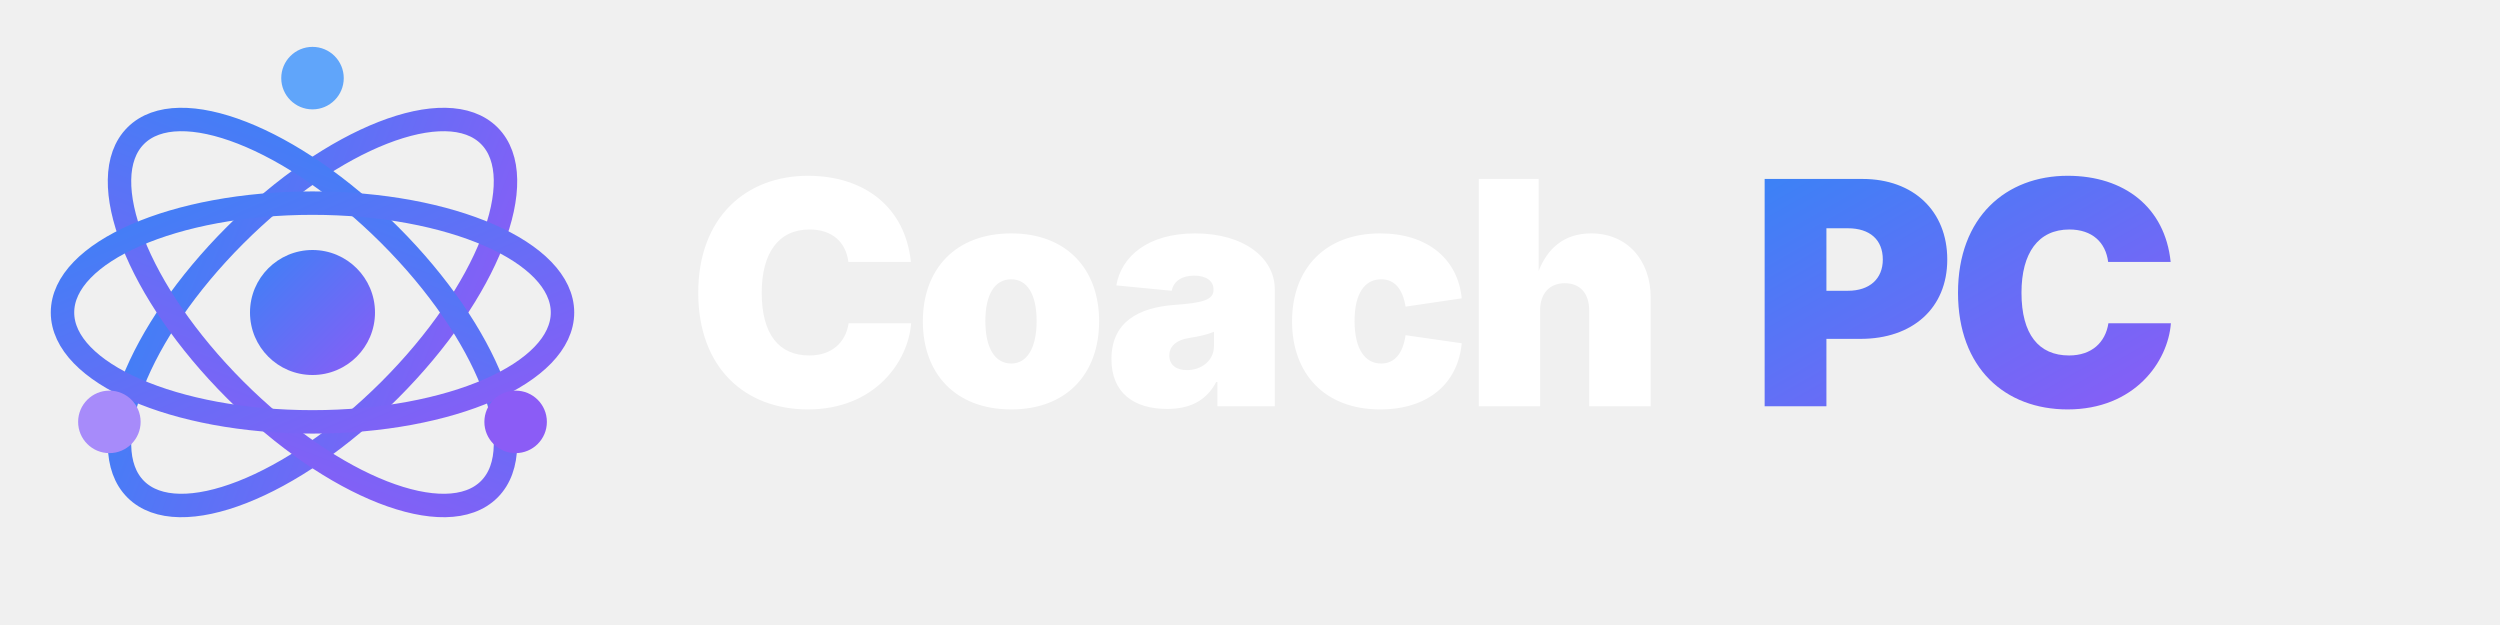
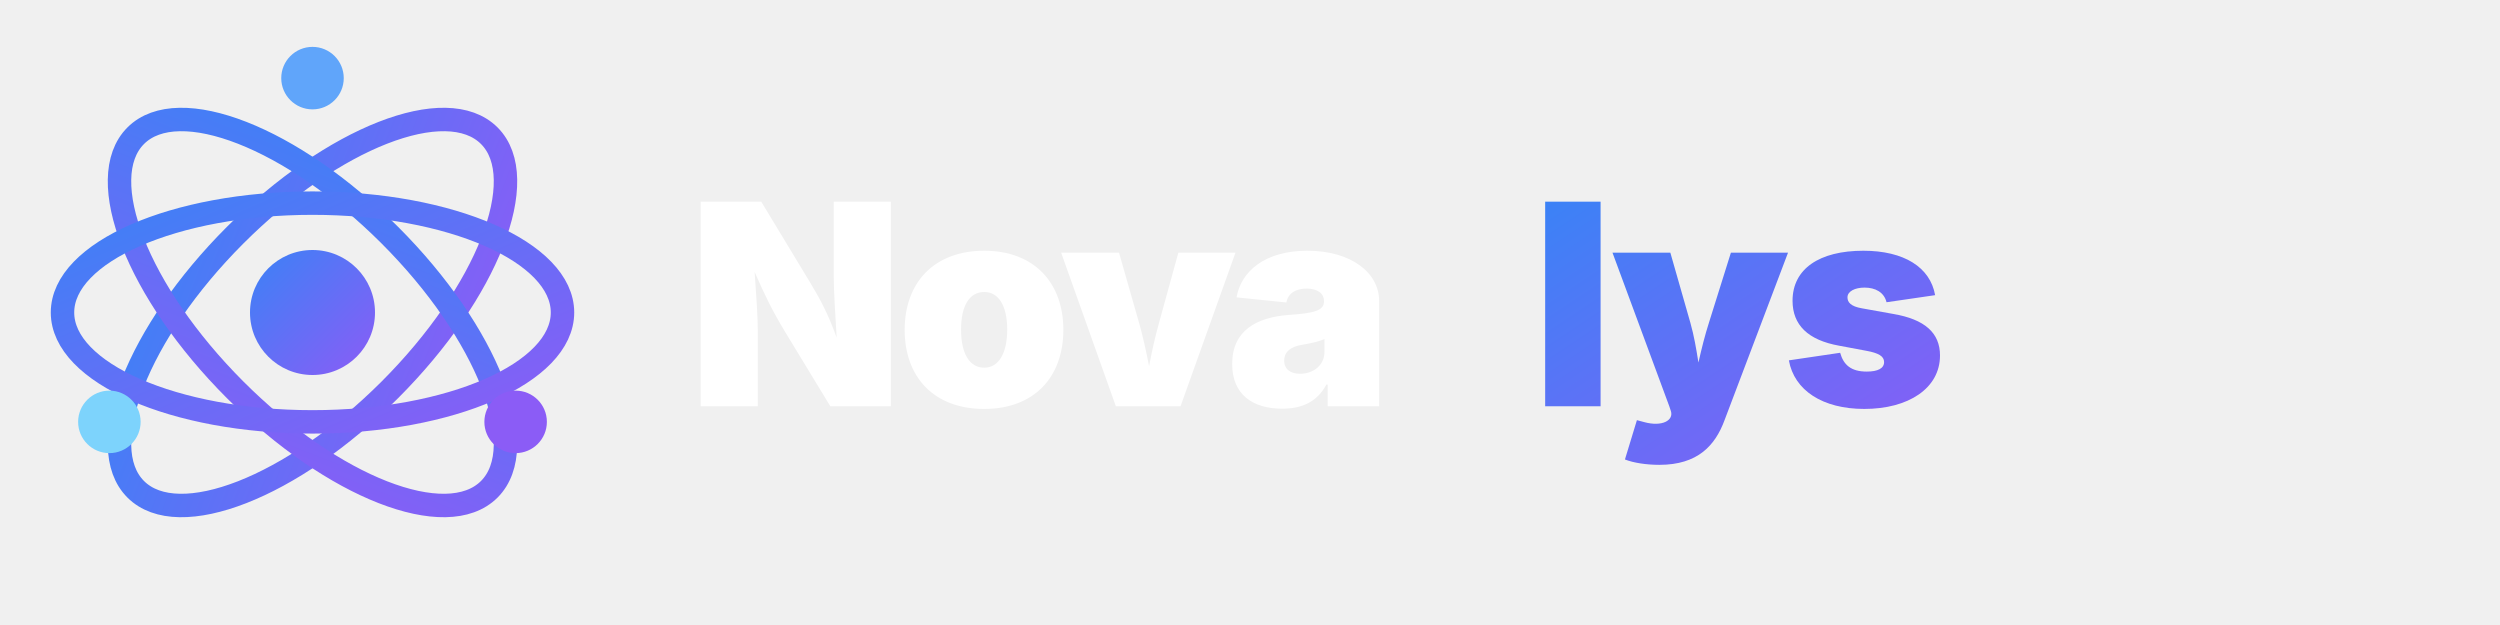
<svg xmlns="http://www.w3.org/2000/svg" width="160" height="40" viewBox="0 0 160 40">
  <defs>
    <linearGradient id="g" x1="0%" y1="0%" x2="100%" y2="100%">
      <stop offset="0%" stop-color="#3b82f6" />
      <stop offset="100%" stop-color="#8b5cf6" />
    </linearGradient>
  </defs>
  <ellipse cx="20" cy="20" rx="16" ry="7" fill="none" stroke="url(#g)" stroke-width="1.5" transform="rotate(-45, 20, 20)" />
  <ellipse cx="20" cy="20" rx="16" ry="7" fill="none" stroke="url(#g)" stroke-width="1.5" transform="rotate(45, 20, 20)" />
  <ellipse cx="20" cy="20" rx="16" ry="7" fill="none" stroke="url(#g)" stroke-width="1.5" />
  <circle cx="20" cy="20" r="4" fill="url(#g)" />
  <circle cx="20" cy="5" r="2" fill="#60a5fa" />
  <circle cx="33" cy="27" r="2" fill="#8b5cf6" />
-   <circle cx="7" cy="27" r="2" fill="#a78bfa" />
-   <text x="44" y="26" font-family="Inter, sans-serif" font-weight="900" font-size="20" fill="white" letter-spacing="-0.5">Coach</text>
-   <text x="112" y="26" font-family="Inter, sans-serif" font-weight="900" font-size="20" fill="url(#g)" letter-spacing="-0.5">PC</text>
+   <circle cx="7" cy="27" r="2" fill="#7dd3fc" />
+   <text x="44" y="26" font-family="Inter, sans-serif" font-weight="900" font-size="18" fill="white" letter-spacing="-0.5">Nova</text>
+   <text x="98" y="26" font-family="Inter, sans-serif" font-weight="900" font-size="18" fill="url(#g)" letter-spacing="-0.5">lys</text>
</svg>
